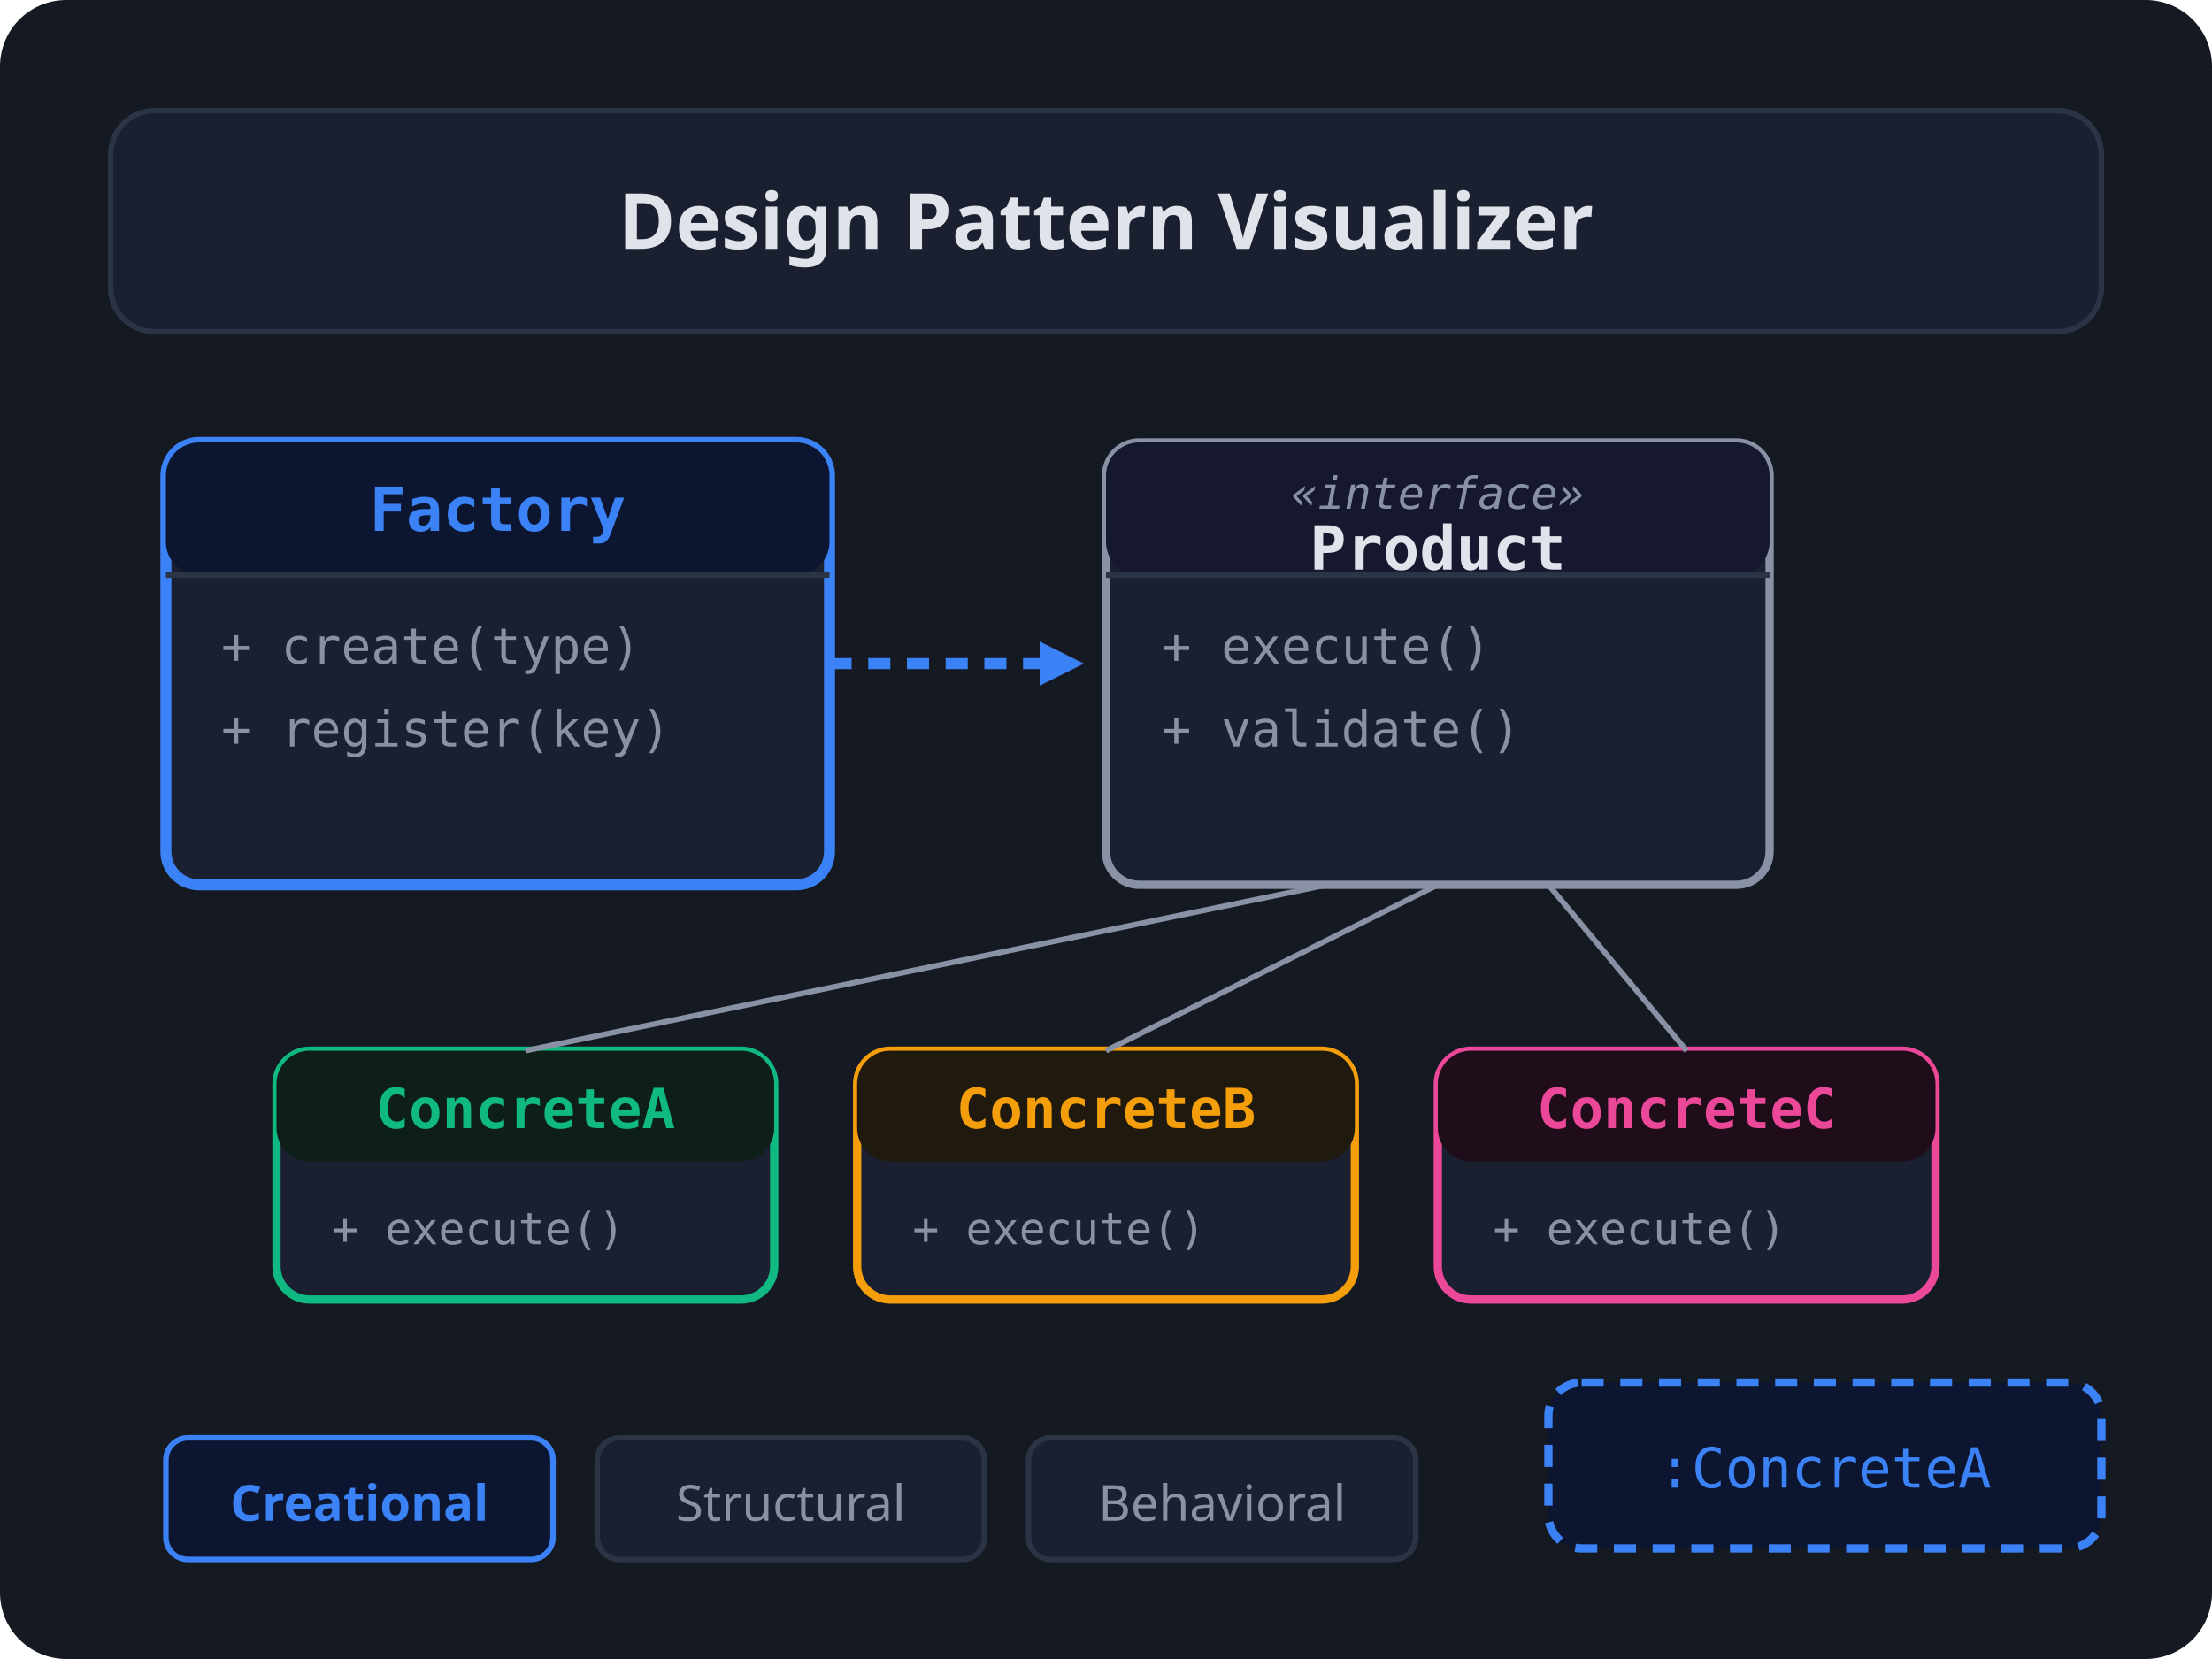
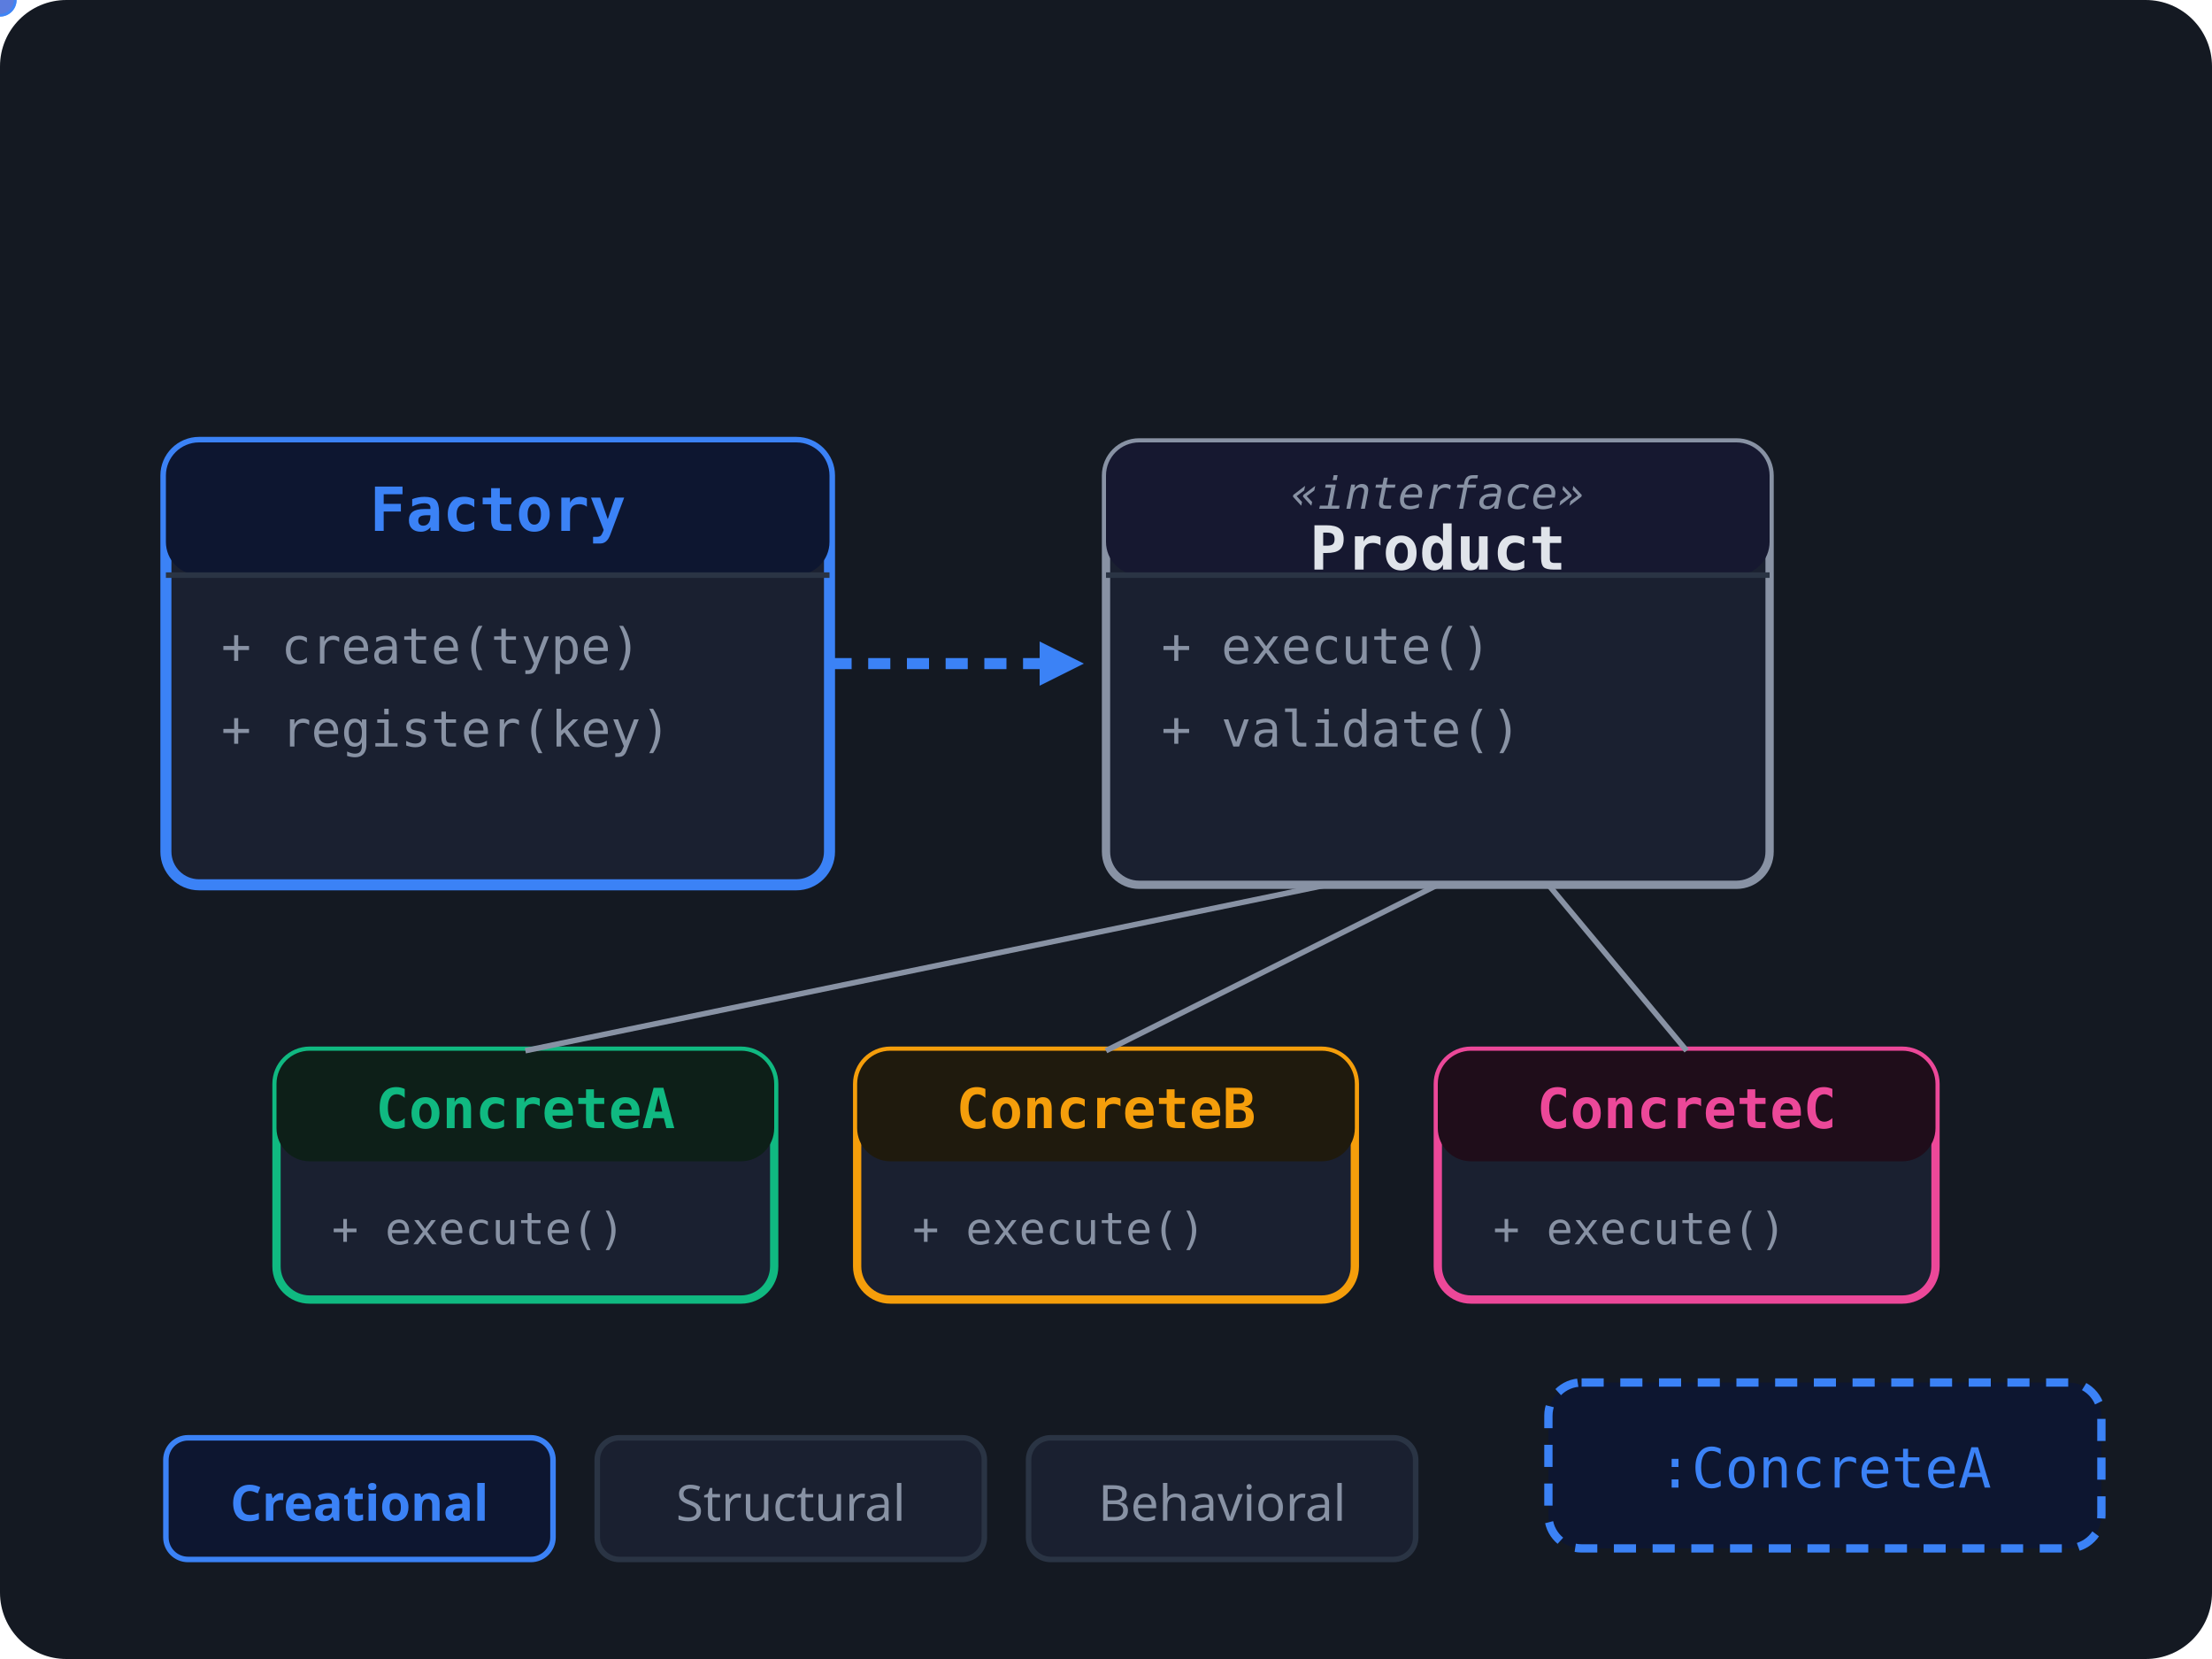
<svg xmlns="http://www.w3.org/2000/svg" viewBox="0 0 400 300" fill="none">
  <rect width="400" height="300" rx="12" fill="#141922" />
-   <rect x="20" y="20" width="360" height="40" rx="8" fill="#1a2030" stroke="#2a3444" />
-   <text x="200" y="45" text-anchor="middle" fill="#e0e4ea" font-family="system-ui" font-size="14" font-weight="700">Design Pattern Visualizer</text>
  <rect x="30" y="80" width="120" height="80" rx="6" fill="#1a2030" stroke="#3B82F6" stroke-width="2" />
  <rect x="30" y="80" width="120" height="24" rx="6" fill="#0d1630" />
  <text x="90" y="96" text-anchor="middle" fill="#3B82F6" font-family="monospace" font-size="11" font-weight="700">Factory</text>
  <line x1="30" y1="104" x2="150" y2="104" stroke="#2a3444" />
  <text x="40" y="120" fill="#8892a4" font-family="monospace" font-size="9">+ create(type)</text>
  <text x="40" y="135" fill="#8892a4" font-family="monospace" font-size="9">+ register(key)</text>
  <line x1="150" y1="120" x2="190" y2="120" stroke="#3B82F6" stroke-width="2" stroke-dasharray="4 3" />
  <polygon points="188,116 196,120 188,124" fill="#3B82F6" />
+   <circle r="3" fill="#3B82F6" opacity="0.9">
+     <animateMotion dur="1.5s" repeatCount="indefinite" path="M150,120 L196,120" />
+   </circle>
  <rect x="200" y="80" width="120" height="80" rx="6" fill="#1a2030" stroke="#8892a4" stroke-width="1.5" />
  <rect x="200" y="80" width="120" height="24" rx="6" fill="#161830" />
  <text x="260" y="92" text-anchor="middle" fill="#8892a4" font-family="monospace" font-size="8" font-style="italic">«interface»</text>
  <text x="260" y="103" text-anchor="middle" fill="#e0e4ea" font-family="monospace" font-size="11" font-weight="700">Product</text>
  <line x1="200" y1="104" x2="320" y2="104" stroke="#2a3444" />
  <text x="210" y="120" fill="#8892a4" font-family="monospace" font-size="9">+ execute()</text>
  <text x="210" y="135" fill="#8892a4" font-family="monospace" font-size="9">+ validate()</text>
  <rect x="50" y="190" width="90" height="45" rx="6" fill="#1a2030" stroke="#10B981" stroke-width="1.5" />
  <rect x="50" y="190" width="90" height="20" rx="6" fill="#0d1f18" />
  <text x="95" y="204" text-anchor="middle" fill="#10B981" font-family="monospace" font-size="10" font-weight="600">ConcreteA</text>
  <text x="60" y="225" fill="#8892a4" font-family="monospace" font-size="8">+ execute()</text>
  <rect x="155" y="190" width="90" height="45" rx="6" fill="#1a2030" stroke="#F59E0B" stroke-width="1.5" />
  <rect x="155" y="190" width="90" height="20" rx="6" fill="#1f1a0d" />
  <text x="200" y="204" text-anchor="middle" fill="#F59E0B" font-family="monospace" font-size="10" font-weight="600">ConcreteB</text>
  <text x="165" y="225" fill="#8892a4" font-family="monospace" font-size="8">+ execute()</text>
  <rect x="260" y="190" width="90" height="45" rx="6" fill="#1a2030" stroke="#EC4899" stroke-width="1.5" />
  <rect x="260" y="190" width="90" height="20" rx="6" fill="#1f0d1a" />
  <text x="305" y="204" text-anchor="middle" fill="#EC4899" font-family="monospace" font-size="10" font-weight="600">ConcreteC</text>
  <text x="270" y="225" fill="#8892a4" font-family="monospace" font-size="8">+ execute()</text>
  <line x1="95" y1="190" x2="240" y2="160" stroke="#8892a4" stroke-width="1" />
  <line x1="200" y1="190" x2="260" y2="160" stroke="#8892a4" stroke-width="1" />
  <line x1="305" y1="190" x2="280" y2="160" stroke="#8892a4" stroke-width="1" />
+   <circle r="2.5" fill="#10B981" opacity="0.7">
+     <animateMotion dur="2s" repeatCount="indefinite" path="M95,190 L240,160" />
+   </circle>
+   <circle r="2.5" fill="#F59E0B" opacity="0.7">
+     <animateMotion dur="2.2s" repeatCount="indefinite" begin="0.4s" path="M200,190 L260,160" />
+   </circle>
+   <circle r="2.5" fill="#EC4899" opacity="0.7">
+     <animateMotion dur="2.4s" repeatCount="indefinite" begin="0.8s" path="M305,190 L280,160" />
+   </circle>
  <rect x="280" y="250" width="100" height="30" rx="6" fill="#0d1630" stroke="#3B82F6" stroke-width="1.5" stroke-dasharray="4 3" />
  <text x="330" y="269" text-anchor="middle" fill="#3B82F6" font-family="monospace" font-size="10">:ConcreteA</text>
+   <rect x="280" y="250" width="100" height="30" rx="6" fill="none" stroke="#3B82F6" stroke-width="2" opacity="0">
+     <animate attributeName="opacity" values="0;0.7;0" dur="2s" repeatCount="indefinite" />
+     <animate attributeName="stroke-width" values="2;4;2" dur="2s" repeatCount="indefinite" />
+   </rect>
+   <circle r="3" fill="#3B82F6" opacity="0.8">
+     <animateMotion dur="2.5s" repeatCount="indefinite" path="M90,160 L90,270 L280,270" />
+   </circle>
  <rect x="30" y="260" width="70" height="22" rx="4" fill="#0d1630" stroke="#3B82F6" />
  <text x="65" y="275" text-anchor="middle" fill="#3B82F6" font-family="system-ui" font-size="9" font-weight="600">Creational</text>
  <rect x="108" y="260" width="70" height="22" rx="4" fill="#1a2030" stroke="#2a3444" />
  <text x="143" y="275" text-anchor="middle" fill="#8892a4" font-family="system-ui" font-size="9">Structural</text>
  <rect x="186" y="260" width="70" height="22" rx="4" fill="#1a2030" stroke="#2a3444" />
  <text x="221" y="275" text-anchor="middle" fill="#8892a4" font-family="system-ui" font-size="9">Behavioral</text>
+   <rect x="30" y="260" width="70" height="22" rx="4" fill="none" stroke="#3B82F6" stroke-width="2" opacity="0">
+     <animate attributeName="opacity" values="0;0.6;0" dur="3s" repeatCount="indefinite" />
+   </rect>
</svg>
